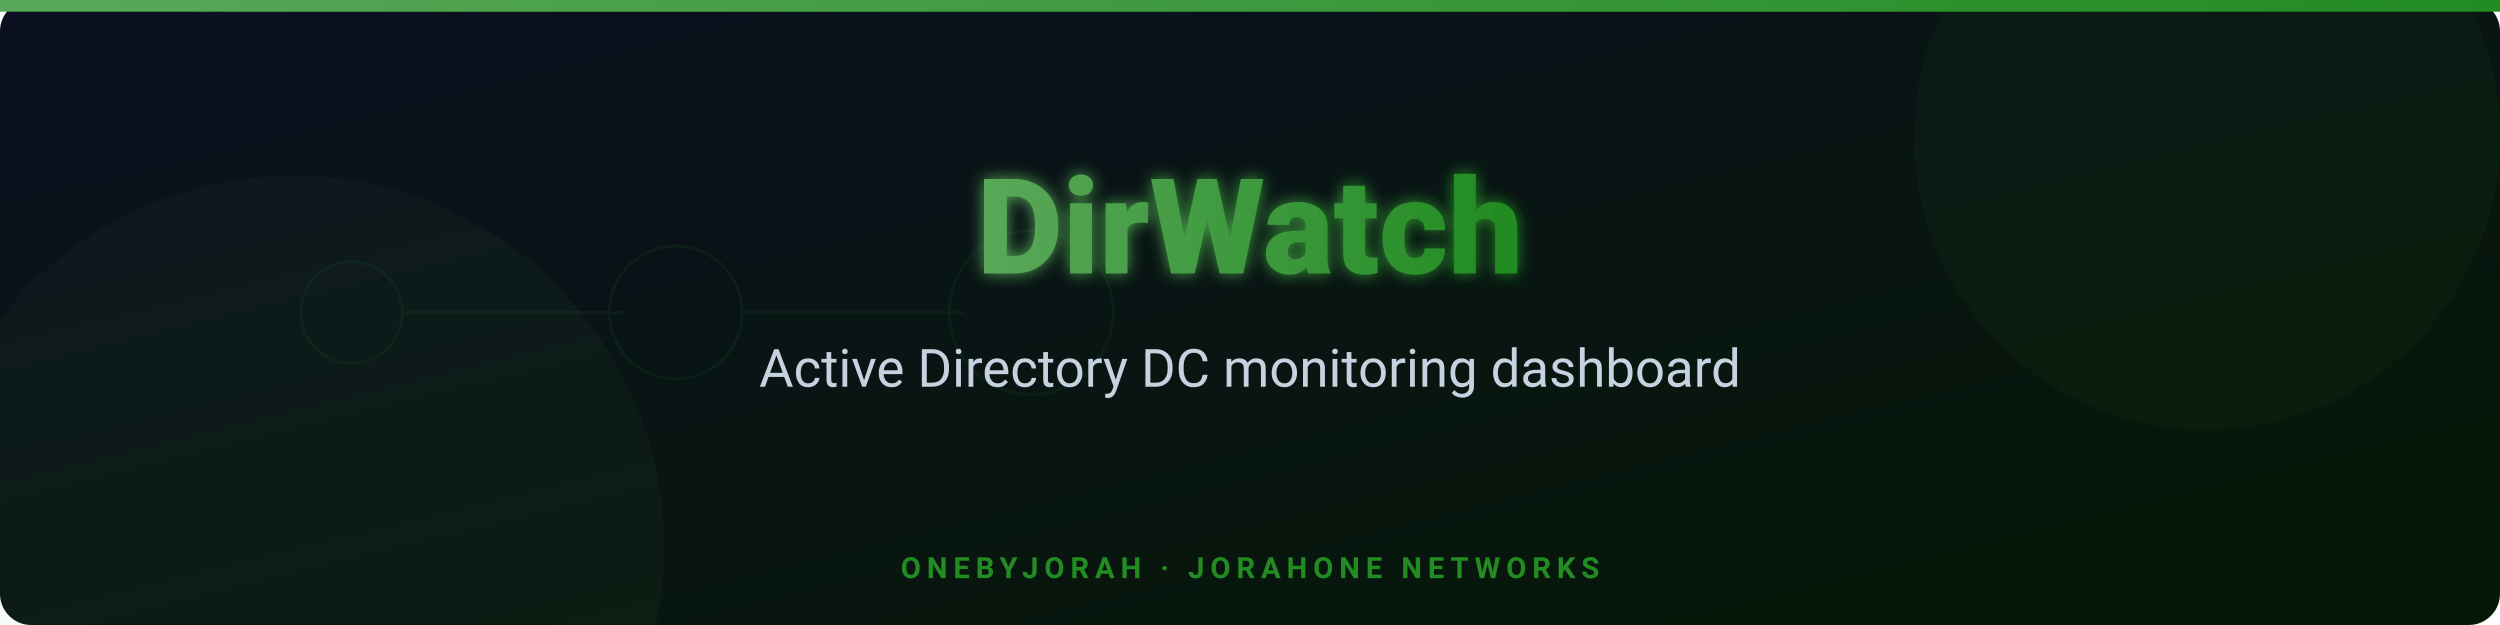
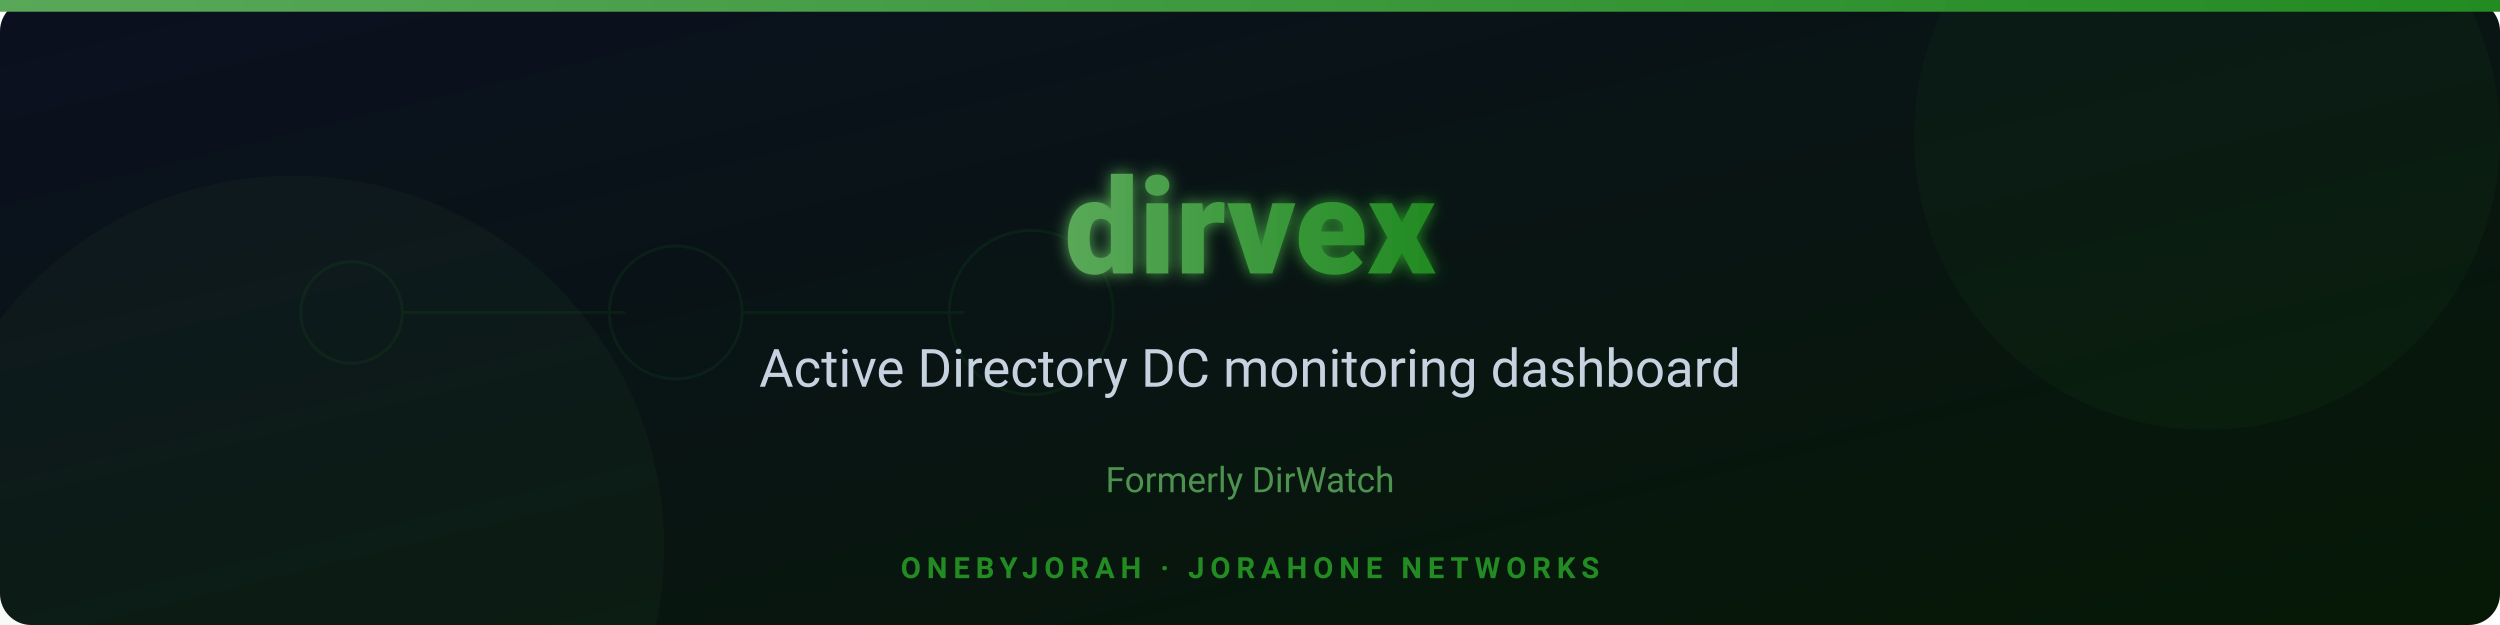
- <svg xmlns="http://www.w3.org/2000/svg" viewBox="0 0 1280 320" width="1280" height="320" role="img" aria-label="DirWatch">
+ <svg xmlns="http://www.w3.org/2000/svg" viewBox="0 0 1280 320" width="1280" height="320" role="img" aria-label="dirvex">
  <defs>
    <linearGradient id="bg" x1="0%" y1="0%" x2="100%" y2="100%">
      <stop offset="0%" stop-color="#0b1020" />
      <stop offset="100%" stop-color="#061906" />
    </linearGradient>
    <linearGradient id="accent" x1="0%" y1="0%" x2="100%" y2="0%">
      <stop offset="0%" stop-color="#59a859" />
      <stop offset="100%" stop-color="#228b22" />
    </linearGradient>
    <filter id="glow" x="-20%" y="-20%" width="140%" height="140%">
      <feGaussianBlur stdDeviation="4" result="b" />
      <feComposite in="SourceGraphic" in2="b" operator="over" />
    </filter>
  </defs>
  <rect width="1280" height="320" rx="16" fill="url(#bg)" />
  <rect x="0" y="0" width="1280" height="6" fill="url(#accent)" />
  <circle cx="1130" cy="70" r="150" fill="#228b22" opacity="0.06" />
  <circle cx="150" cy="280" r="190" fill="#59a859" opacity="0.05" />
  <g opacity="0.10" stroke="#228b22" stroke-width="1.5" fill="none">
    <circle cx="180" cy="160" r="26" />
    <line x1="206" y1="160" x2="320" y2="160" />
    <circle cx="346" cy="160" r="34" />
    <line x1="380" y1="160" x2="494" y2="160" />
    <circle cx="528" cy="160" r="42" />
  </g>
-   <text x="640" y="140" font-family="-apple-system,BlinkMacSystemFont,Segoe UI,Roboto,Helvetica,Arial,sans-serif" font-size="68" font-weight="800" fill="url(#accent)" text-anchor="middle" filter="url(#glow)">DirWatch</text>
+   <text x="640" y="140" font-family="-apple-system,BlinkMacSystemFont,Segoe UI,Roboto,Helvetica,Arial,sans-serif" font-size="68" font-weight="800" fill="url(#accent)" text-anchor="middle" filter="url(#glow)">dirvex</text>
  <text x="640" y="198" font-family="-apple-system,BlinkMacSystemFont,Segoe UI,Roboto,Helvetica,Arial,sans-serif" font-size="27" fill="#c7d2e0" text-anchor="middle">Active Directory DC monitoring dashboard</text>
-   <text x="640" y="252" font-family="-apple-system,BlinkMacSystemFont,Segoe UI,Roboto,Helvetica,Arial,sans-serif" font-size="18" fill="#59a859" opacity="0.85" text-anchor="middle" />
+   <text x="640" y="252" font-family="-apple-system,BlinkMacSystemFont,Segoe UI,Roboto,Helvetica,Arial,sans-serif" font-size="18" fill="#59a859" opacity="0.85" text-anchor="middle">Formerly DirWatch</text>
  <text x="640" y="296" font-family="-apple-system,BlinkMacSystemFont,Segoe UI,Roboto,Helvetica,Arial,sans-serif" font-size="15" font-weight="600" fill="#228b22" letter-spacing="3" text-anchor="middle">ONEBYJORAH  ·  JORAHONE NETWORKS</text>
</svg>
